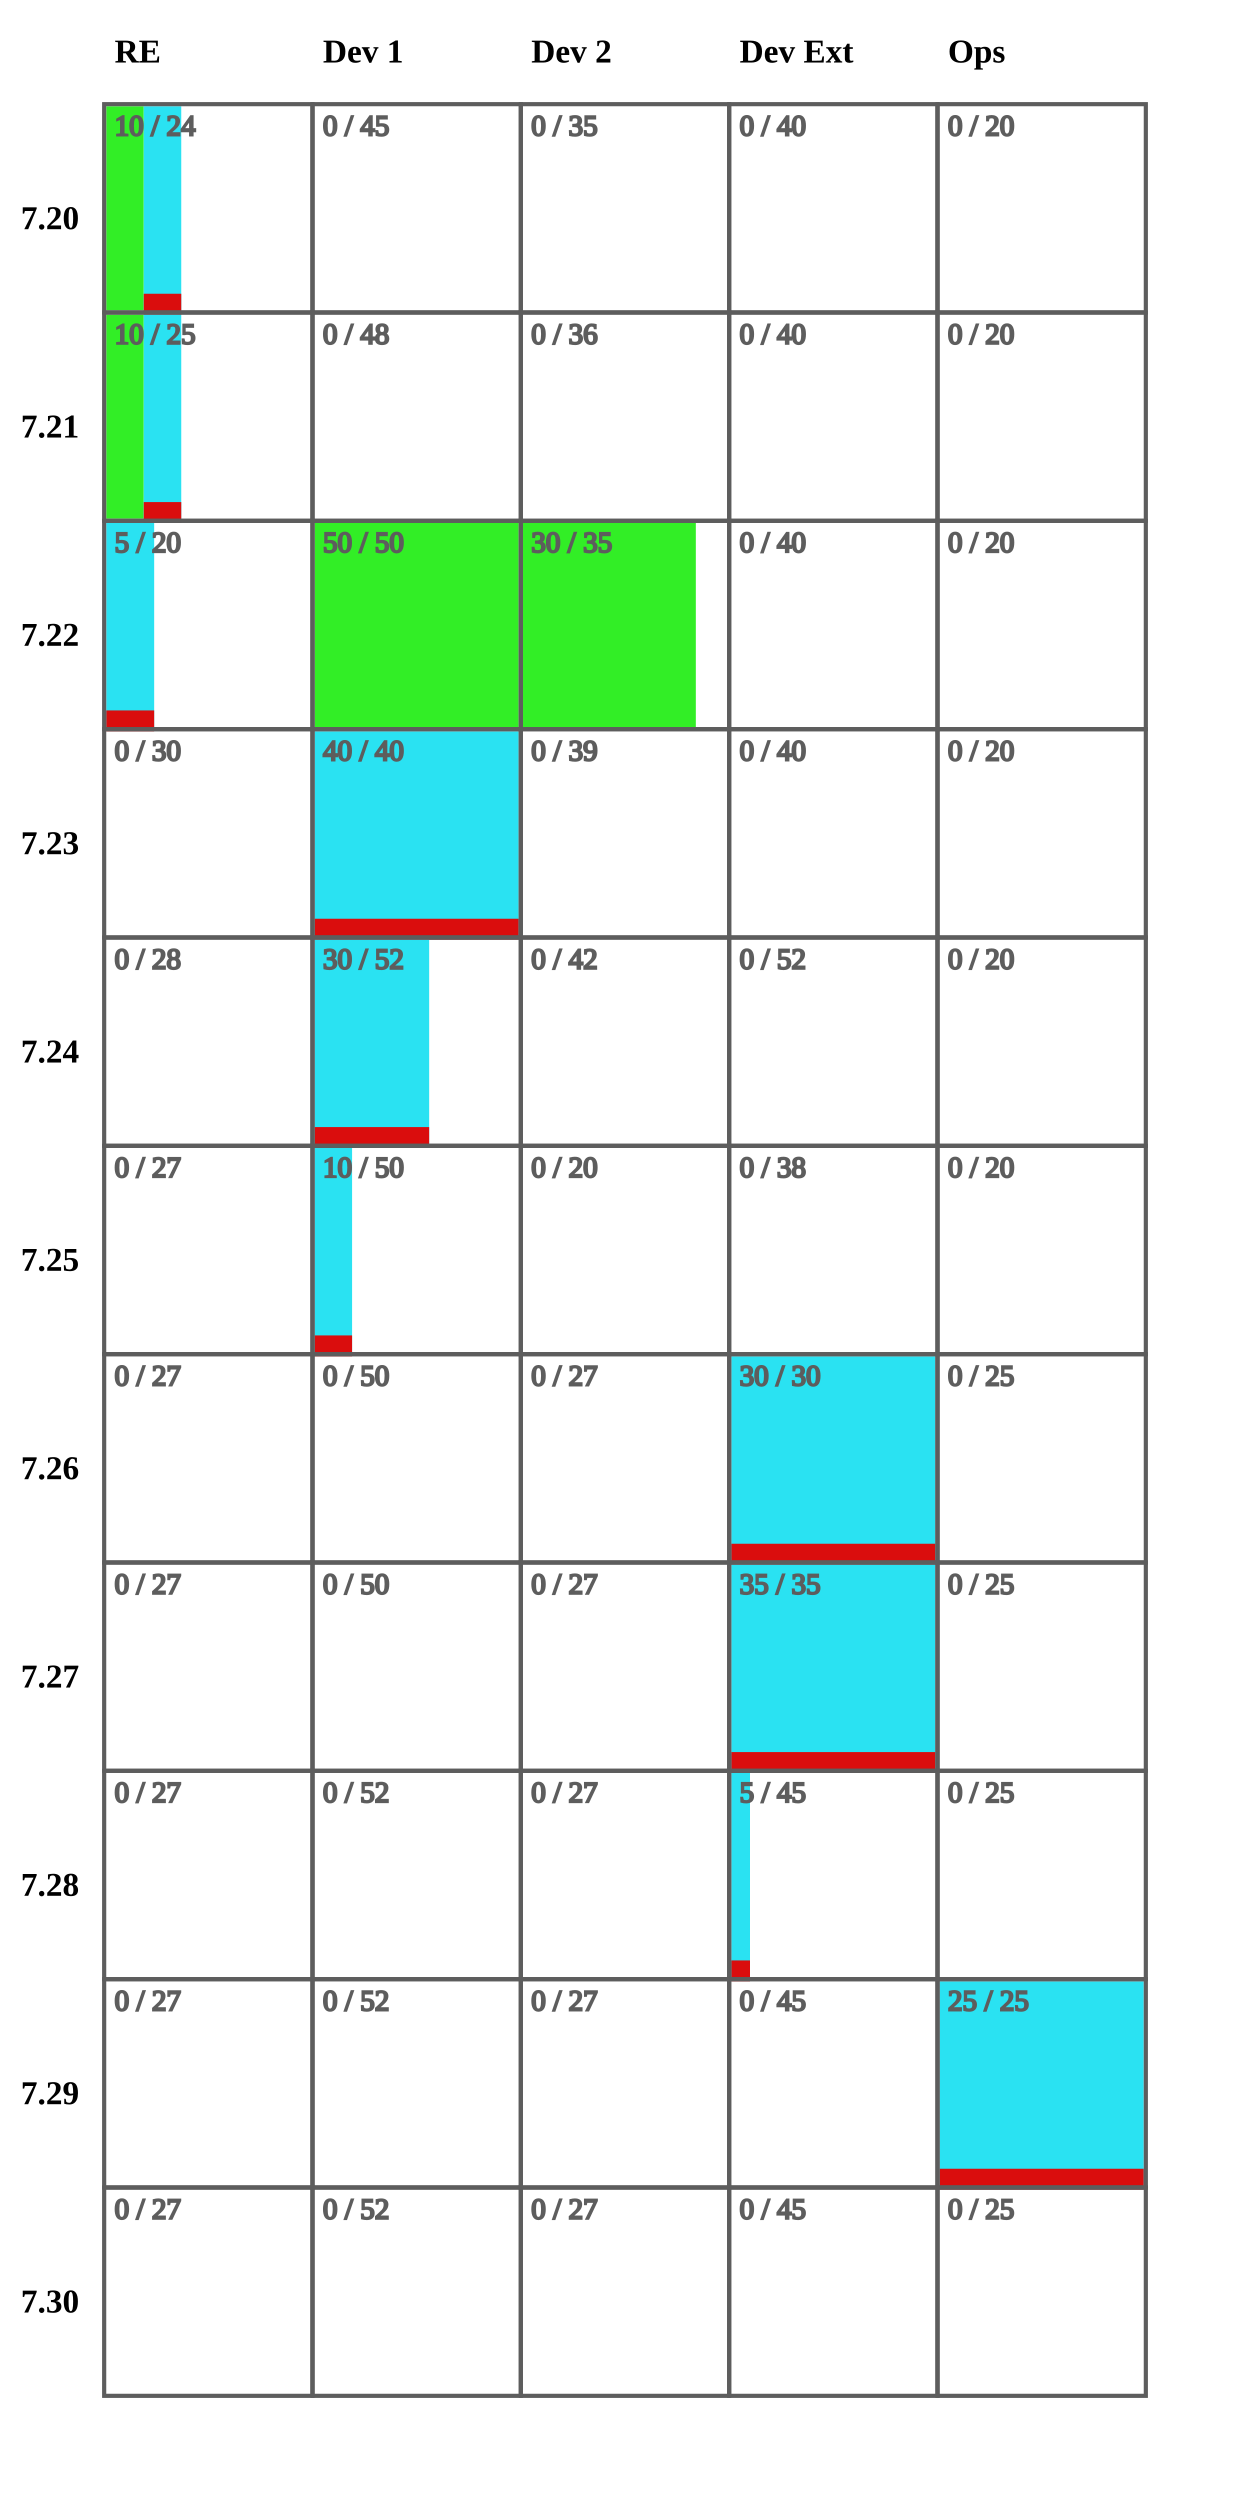
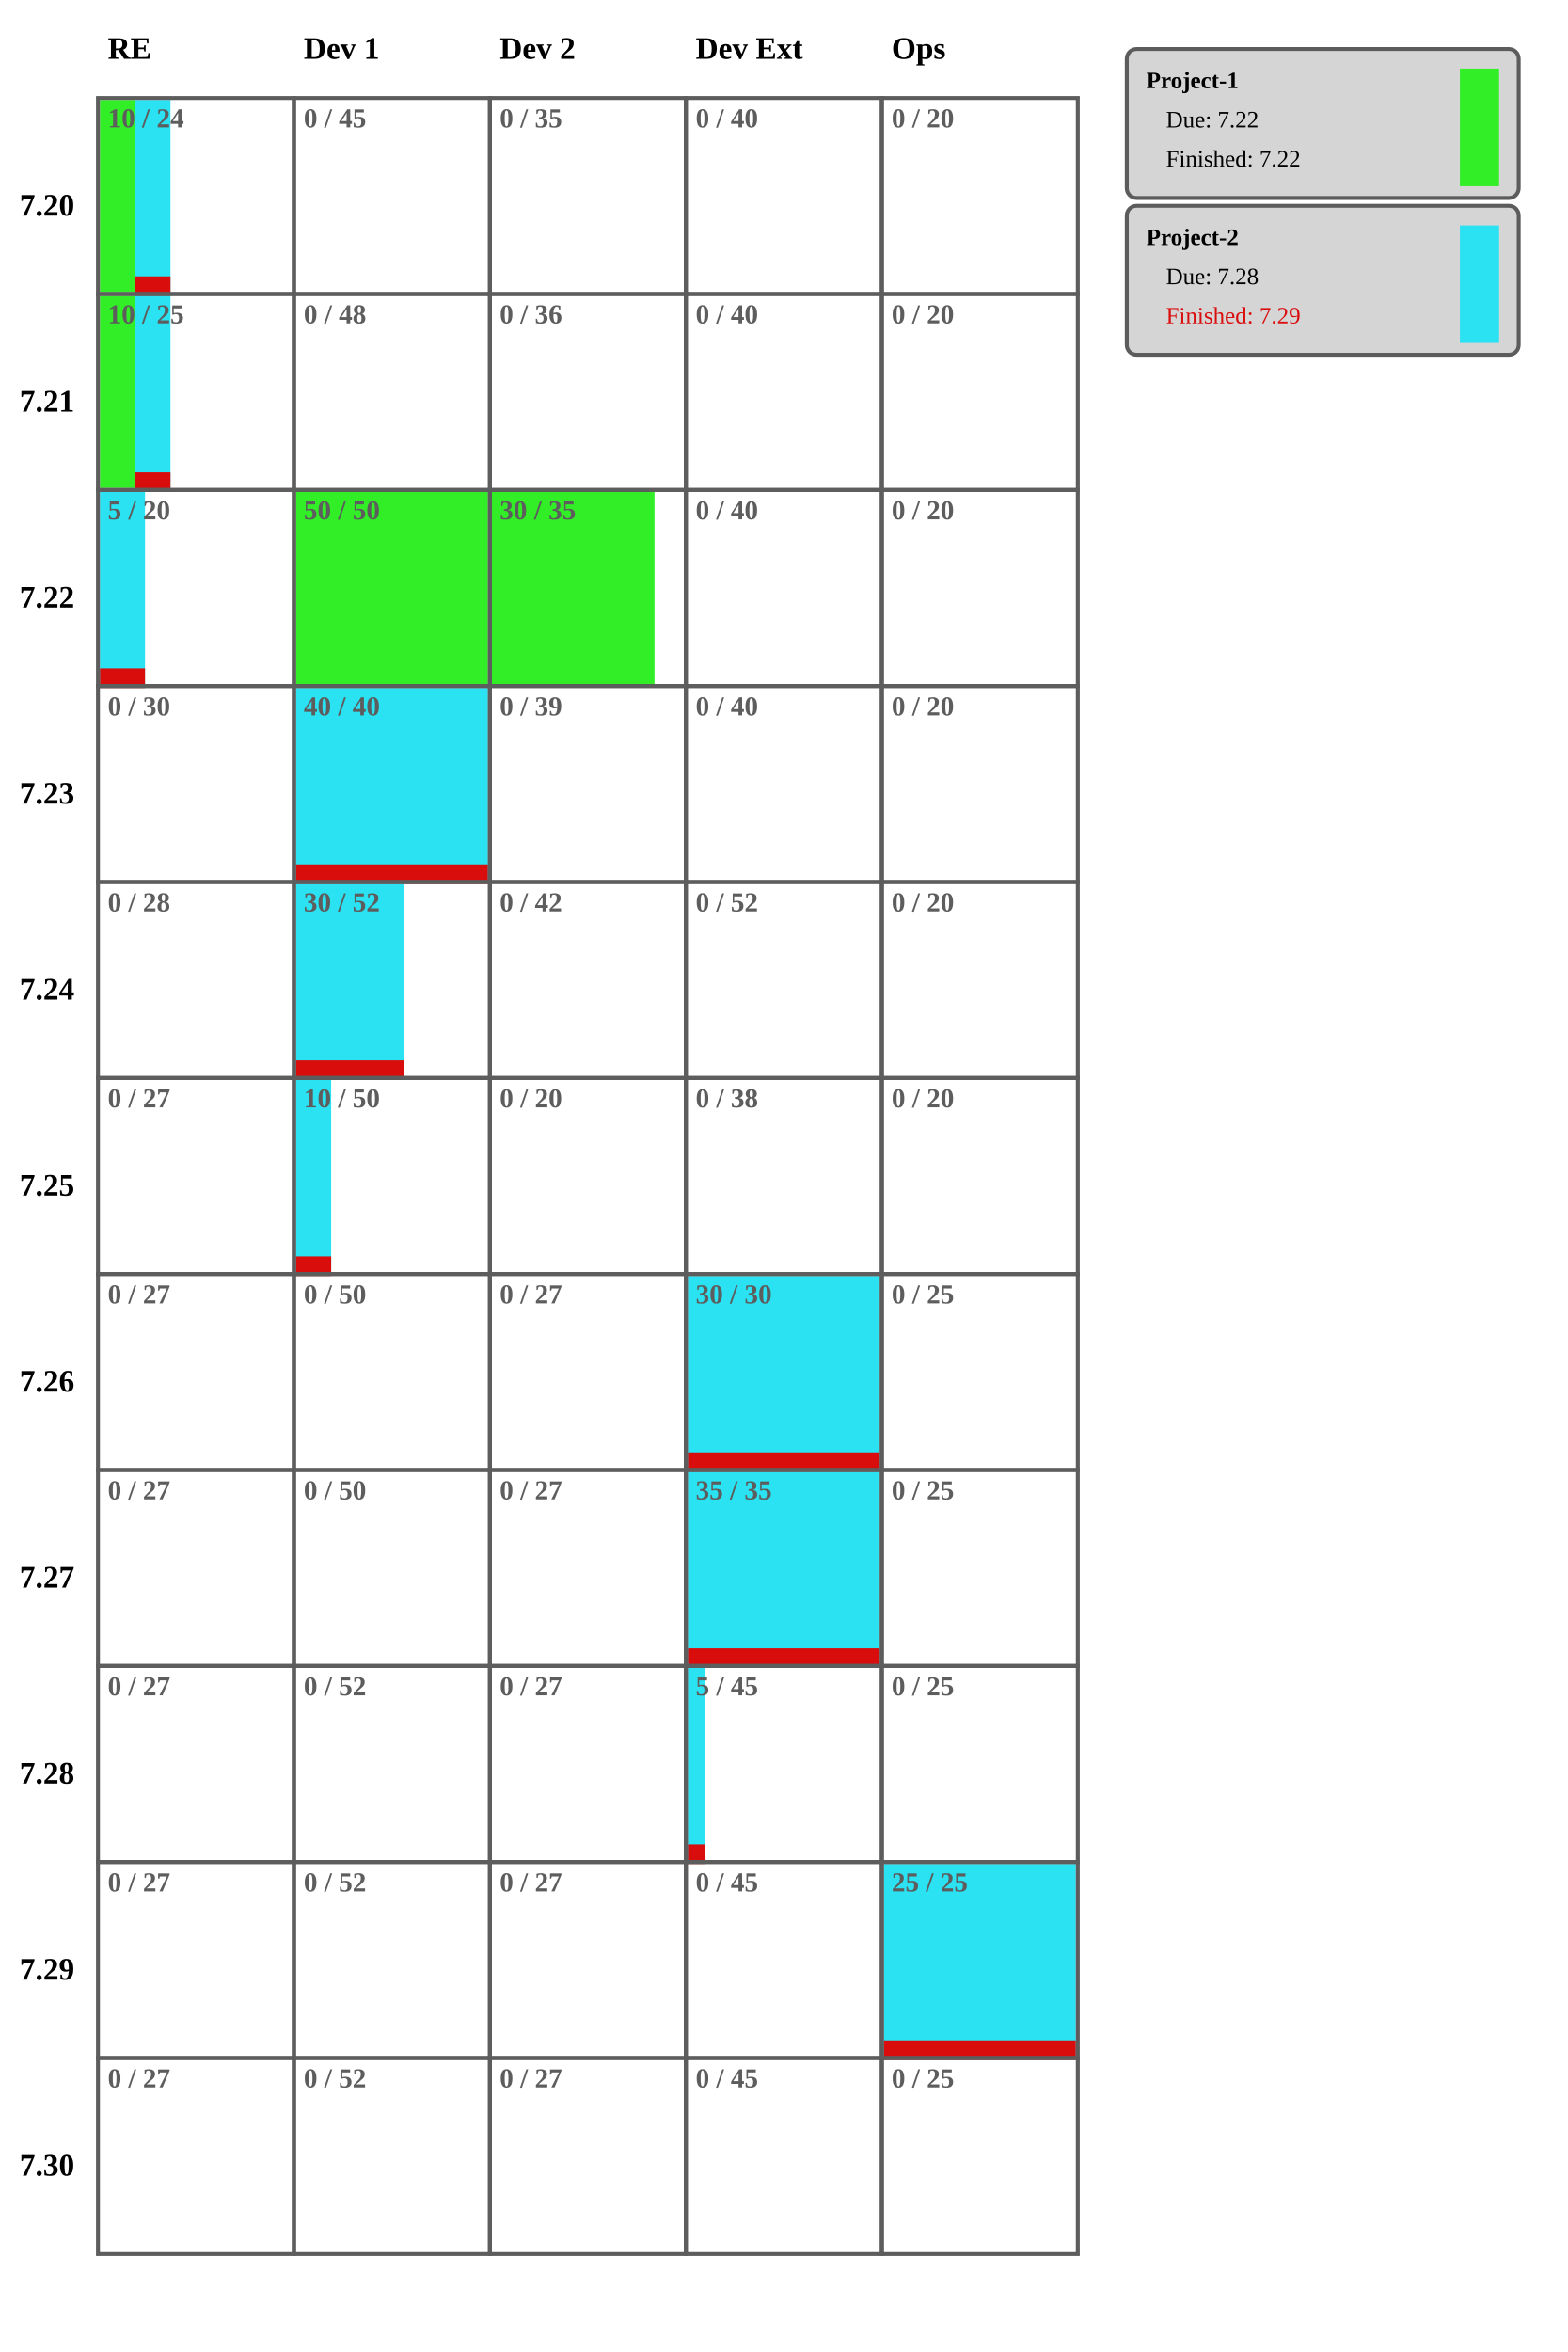
- <svg xmlns="http://www.w3.org/2000/svg" version="1.1" width="600px" height="1200px">
+ <svg xmlns="http://www.w3.org/2000/svg" version="1.1" width="800px" height="1200px">
  <defs>
    <style type="text/css">
            
                .sprint {
                    fill:           none;
                    stroke:         #5d5d5d;
                    stroke-width:   2;
                }
                .team-labels {
                    font-size:      16px;
                    font-weight:    bold;
                }
                .sprint-labels {
                    font-size:      16px;
                    font-weight:    bold;
                }
                .late {
                    fill:           #da0d0d;
                    stroke-width:   0;
                }
                .sprint-utilization {
                    stroke:         #5d5d5d;
                    fill:           #5d5d5d;
-                     stroke-width:   1;
+                     stroke-width:   0;
+                     font-weight:    bold;
                    font-size:      14px;
+                 }
+                 .tooltip {
+                     fill:           #d5d5d5;
+                     stroke:         #5c5c5c;
+                     stroke-width:   2;
                }

                .Project-1 {
                    fill:           #32ee26;
                    stroke-width:   0;
                }
                .Project-2 {
                    fill:           #2ae2f2;
                    stroke-width:   0;
                }
            
        </style>
  </defs>
  <g class="Project-1">
    <rect height="98" width="18" x="51" y="51" />
    <rect height="98" width="18" x="51" y="151" />
    <rect height="98" width="98" x="151" y="251" />
    <rect height="98" width="83" x="251" y="251" />
  </g>
  <g class="Project-2">
    <rect height="98" width="18" x="69" y="51" />
    <rect class="late" height="10" width="18" x="69" y="141" />
    <rect height="98" width="18" x="69" y="151" />
    <rect class="late" height="10" width="18" x="69" y="241" />
    <rect height="98" width="23" x="51" y="251" />
    <rect class="late" height="10" width="23" x="51" y="341" />
    <rect height="98" width="98" x="151" y="351" />
    <rect class="late" height="10" width="98" x="151" y="441" />
    <rect height="98" width="55" x="151" y="451" />
    <rect class="late" height="10" width="55" x="151" y="541" />
    <rect height="98" width="18" x="151" y="551" />
    <rect class="late" height="10" width="18" x="151" y="641" />
    <rect height="98" width="98" x="351" y="651" />
    <rect class="late" height="10" width="98" x="351" y="741" />
    <rect height="98" width="98" x="351" y="751" />
    <rect class="late" height="10" width="98" x="351" y="841" />
    <rect height="98" width="9" x="351" y="851" />
    <rect class="late" height="10" width="9" x="351" y="941" />
    <rect height="98" width="98" x="451" y="951" />
    <rect class="late" height="10" width="98" x="451" y="1041" />
  </g>
  <g class="team-labels">
    <text x="55" y="30">RE</text>
    <text x="155" y="30">Dev 1</text>
    <text x="255" y="30">Dev 2</text>
    <text x="355" y="30">Dev Ext</text>
    <text x="455" y="30">Ops</text>
  </g>
  <g class="sprint-labels">
    <text x="10" y="110">7.20</text>
    <text x="10" y="210">7.21</text>
    <text x="10" y="310">7.22</text>
    <text x="10" y="410">7.23</text>
    <text x="10" y="510">7.24</text>
    <text x="10" y="610">7.25</text>
    <text x="10" y="710">7.26</text>
    <text x="10" y="810">7.27</text>
    <text x="10" y="910">7.28</text>
    <text x="10" y="1010">7.29</text>
    <text x="10" y="1110">7.30</text>
  </g>
  <g class="sprint">
    <g transform="translate(50, 50)">
      <rect width="100" height="100" />
      <text class="sprint-utilization" x="5" y="15">10 / 24</text>
    </g>
    <g transform="translate(50, 150)">
      <rect width="100" height="100" />
      <text class="sprint-utilization" x="5" y="15">10 / 25</text>
    </g>
    <g transform="translate(50, 250)">
      <rect width="100" height="100" />
      <text class="sprint-utilization" x="5" y="15">5 / 20</text>
    </g>
    <g transform="translate(50, 350)">
      <rect width="100" height="100" />
      <text class="sprint-utilization" x="5" y="15">0 / 30</text>
    </g>
    <g transform="translate(50, 450)">
      <rect width="100" height="100" />
      <text class="sprint-utilization" x="5" y="15">0 / 28</text>
    </g>
    <g transform="translate(50, 550)">
      <rect width="100" height="100" />
      <text class="sprint-utilization" x="5" y="15">0 / 27</text>
    </g>
    <g transform="translate(50, 650)">
      <rect width="100" height="100" />
      <text class="sprint-utilization" x="5" y="15">0 / 27</text>
    </g>
    <g transform="translate(50, 750)">
      <rect width="100" height="100" />
      <text class="sprint-utilization" x="5" y="15">0 / 27</text>
    </g>
    <g transform="translate(50, 850)">
      <rect width="100" height="100" />
      <text class="sprint-utilization" x="5" y="15">0 / 27</text>
    </g>
    <g transform="translate(50, 950)">
      <rect width="100" height="100" />
      <text class="sprint-utilization" x="5" y="15">0 / 27</text>
    </g>
    <g transform="translate(50, 1050)">
      <rect width="100" height="100" />
      <text class="sprint-utilization" x="5" y="15">0 / 27</text>
    </g>
    <g transform="translate(150, 50)">
      <rect width="100" height="100" />
      <text class="sprint-utilization" x="5" y="15">0 / 45</text>
    </g>
    <g transform="translate(150, 150)">
      <rect width="100" height="100" />
      <text class="sprint-utilization" x="5" y="15">0 / 48</text>
    </g>
    <g transform="translate(150, 250)">
      <rect width="100" height="100" />
      <text class="sprint-utilization" x="5" y="15">50 / 50</text>
    </g>
    <g transform="translate(150, 350)">
      <rect width="100" height="100" />
      <text class="sprint-utilization" x="5" y="15">40 / 40</text>
    </g>
    <g transform="translate(150, 450)">
      <rect width="100" height="100" />
      <text class="sprint-utilization" x="5" y="15">30 / 52</text>
    </g>
    <g transform="translate(150, 550)">
      <rect width="100" height="100" />
      <text class="sprint-utilization" x="5" y="15">10 / 50</text>
    </g>
    <g transform="translate(150, 650)">
      <rect width="100" height="100" />
      <text class="sprint-utilization" x="5" y="15">0 / 50</text>
    </g>
    <g transform="translate(150, 750)">
      <rect width="100" height="100" />
      <text class="sprint-utilization" x="5" y="15">0 / 50</text>
    </g>
    <g transform="translate(150, 850)">
      <rect width="100" height="100" />
      <text class="sprint-utilization" x="5" y="15">0 / 52</text>
    </g>
    <g transform="translate(150, 950)">
      <rect width="100" height="100" />
      <text class="sprint-utilization" x="5" y="15">0 / 52</text>
    </g>
    <g transform="translate(150, 1050)">
      <rect width="100" height="100" />
      <text class="sprint-utilization" x="5" y="15">0 / 52</text>
    </g>
    <g transform="translate(250, 50)">
      <rect width="100" height="100" />
      <text class="sprint-utilization" x="5" y="15">0 / 35</text>
    </g>
    <g transform="translate(250, 150)">
      <rect width="100" height="100" />
      <text class="sprint-utilization" x="5" y="15">0 / 36</text>
    </g>
    <g transform="translate(250, 250)">
      <rect width="100" height="100" />
      <text class="sprint-utilization" x="5" y="15">30 / 35</text>
    </g>
    <g transform="translate(250, 350)">
      <rect width="100" height="100" />
      <text class="sprint-utilization" x="5" y="15">0 / 39</text>
    </g>
    <g transform="translate(250, 450)">
      <rect width="100" height="100" />
      <text class="sprint-utilization" x="5" y="15">0 / 42</text>
    </g>
    <g transform="translate(250, 550)">
      <rect width="100" height="100" />
      <text class="sprint-utilization" x="5" y="15">0 / 20</text>
    </g>
    <g transform="translate(250, 650)">
      <rect width="100" height="100" />
      <text class="sprint-utilization" x="5" y="15">0 / 27</text>
    </g>
    <g transform="translate(250, 750)">
      <rect width="100" height="100" />
      <text class="sprint-utilization" x="5" y="15">0 / 27</text>
    </g>
    <g transform="translate(250, 850)">
      <rect width="100" height="100" />
      <text class="sprint-utilization" x="5" y="15">0 / 27</text>
    </g>
    <g transform="translate(250, 950)">
      <rect width="100" height="100" />
      <text class="sprint-utilization" x="5" y="15">0 / 27</text>
    </g>
    <g transform="translate(250, 1050)">
      <rect width="100" height="100" />
      <text class="sprint-utilization" x="5" y="15">0 / 27</text>
    </g>
    <g transform="translate(350, 50)">
      <rect width="100" height="100" />
      <text class="sprint-utilization" x="5" y="15">0 / 40</text>
    </g>
    <g transform="translate(350, 150)">
      <rect width="100" height="100" />
      <text class="sprint-utilization" x="5" y="15">0 / 40</text>
    </g>
    <g transform="translate(350, 250)">
      <rect width="100" height="100" />
      <text class="sprint-utilization" x="5" y="15">0 / 40</text>
    </g>
    <g transform="translate(350, 350)">
      <rect width="100" height="100" />
      <text class="sprint-utilization" x="5" y="15">0 / 40</text>
    </g>
    <g transform="translate(350, 450)">
      <rect width="100" height="100" />
      <text class="sprint-utilization" x="5" y="15">0 / 52</text>
    </g>
    <g transform="translate(350, 550)">
      <rect width="100" height="100" />
      <text class="sprint-utilization" x="5" y="15">0 / 38</text>
    </g>
    <g transform="translate(350, 650)">
      <rect width="100" height="100" />
      <text class="sprint-utilization" x="5" y="15">30 / 30</text>
    </g>
    <g transform="translate(350, 750)">
      <rect width="100" height="100" />
      <text class="sprint-utilization" x="5" y="15">35 / 35</text>
    </g>
    <g transform="translate(350, 850)">
      <rect width="100" height="100" />
      <text class="sprint-utilization" x="5" y="15">5 / 45</text>
    </g>
    <g transform="translate(350, 950)">
      <rect width="100" height="100" />
      <text class="sprint-utilization" x="5" y="15">0 / 45</text>
    </g>
    <g transform="translate(350, 1050)">
      <rect width="100" height="100" />
      <text class="sprint-utilization" x="5" y="15">0 / 45</text>
    </g>
    <g transform="translate(450, 50)">
      <rect width="100" height="100" />
      <text class="sprint-utilization" x="5" y="15">0 / 20</text>
    </g>
    <g transform="translate(450, 150)">
      <rect width="100" height="100" />
      <text class="sprint-utilization" x="5" y="15">0 / 20</text>
    </g>
    <g transform="translate(450, 250)">
      <rect width="100" height="100" />
      <text class="sprint-utilization" x="5" y="15">0 / 20</text>
    </g>
    <g transform="translate(450, 350)">
      <rect width="100" height="100" />
      <text class="sprint-utilization" x="5" y="15">0 / 20</text>
    </g>
    <g transform="translate(450, 450)">
      <rect width="100" height="100" />
      <text class="sprint-utilization" x="5" y="15">0 / 20</text>
    </g>
    <g transform="translate(450, 550)">
      <rect width="100" height="100" />
      <text class="sprint-utilization" x="5" y="15">0 / 20</text>
    </g>
    <g transform="translate(450, 650)">
      <rect width="100" height="100" />
      <text class="sprint-utilization" x="5" y="15">0 / 25</text>
    </g>
    <g transform="translate(450, 750)">
      <rect width="100" height="100" />
      <text class="sprint-utilization" x="5" y="15">0 / 25</text>
    </g>
    <g transform="translate(450, 850)">
      <rect width="100" height="100" />
      <text class="sprint-utilization" x="5" y="15">0 / 25</text>
    </g>
    <g transform="translate(450, 950)">
      <rect width="100" height="100" />
      <text class="sprint-utilization" x="5" y="15">25 / 25</text>
    </g>
    <g transform="translate(450, 1050)">
      <rect width="100" height="100" />
      <text class="sprint-utilization" x="5" y="15">0 / 25</text>
    </g>
  </g>
+   <g transform="translate(575, 25)">
+     <rect width="200" height="76" rx="5" ry="5" class="tooltip" />
+     <text>
+       <tspan x="10" y="20" style="font-weight:bold">Project-1</tspan>
+       <tspan x="20" y="40">Due: 7.22</tspan>
+       <tspan x="20" y="60">Finished: 7.22</tspan>
+     </text>
+     <rect width="20" height="60" y="10" x="170" class="Project-1" />
+   </g>
+   <g transform="translate(575, 105)">
+     <rect width="200" height="76" rx="5" ry="5" class="tooltip" />
+     <text>
+       <tspan x="10" y="20" style="font-weight:bold">Project-2</tspan>
+       <tspan x="20" y="40">Due: 7.28</tspan>
+       <tspan x="20" y="60" class="late">Finished: 7.29</tspan>
+     </text>
+     <rect width="20" height="60" y="10" x="170" class="Project-2" />
+   </g>
</svg>
